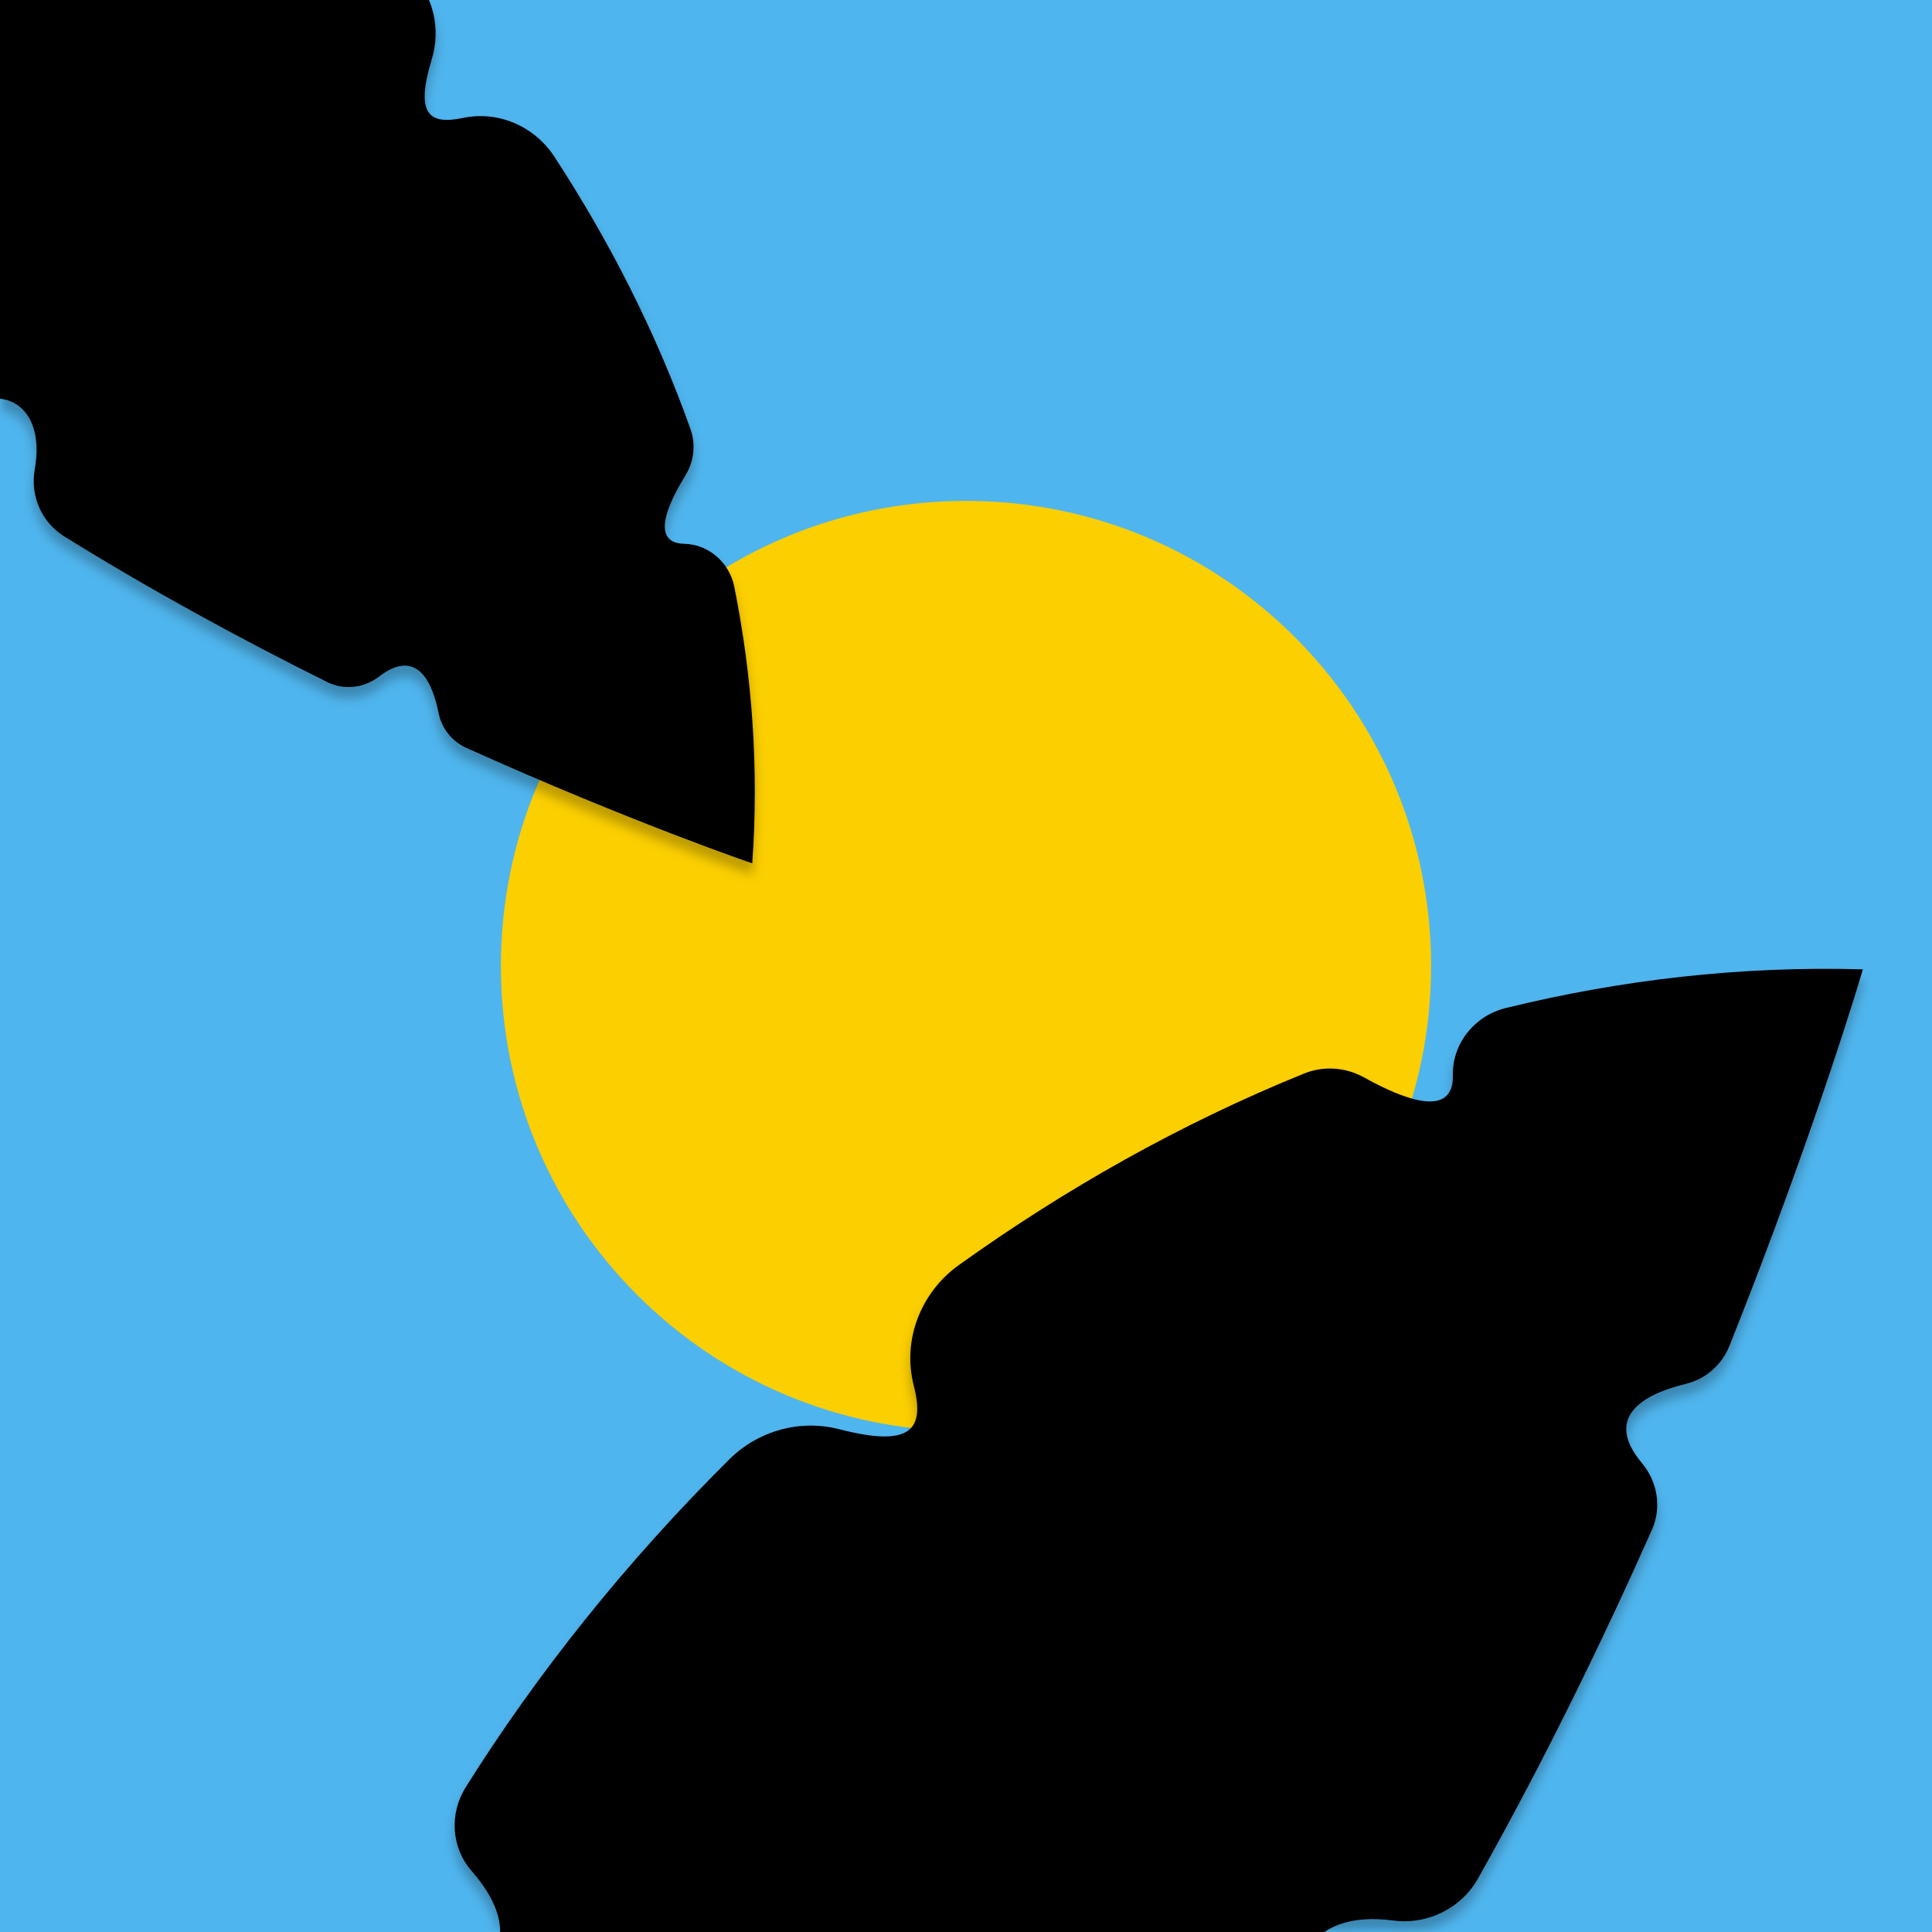
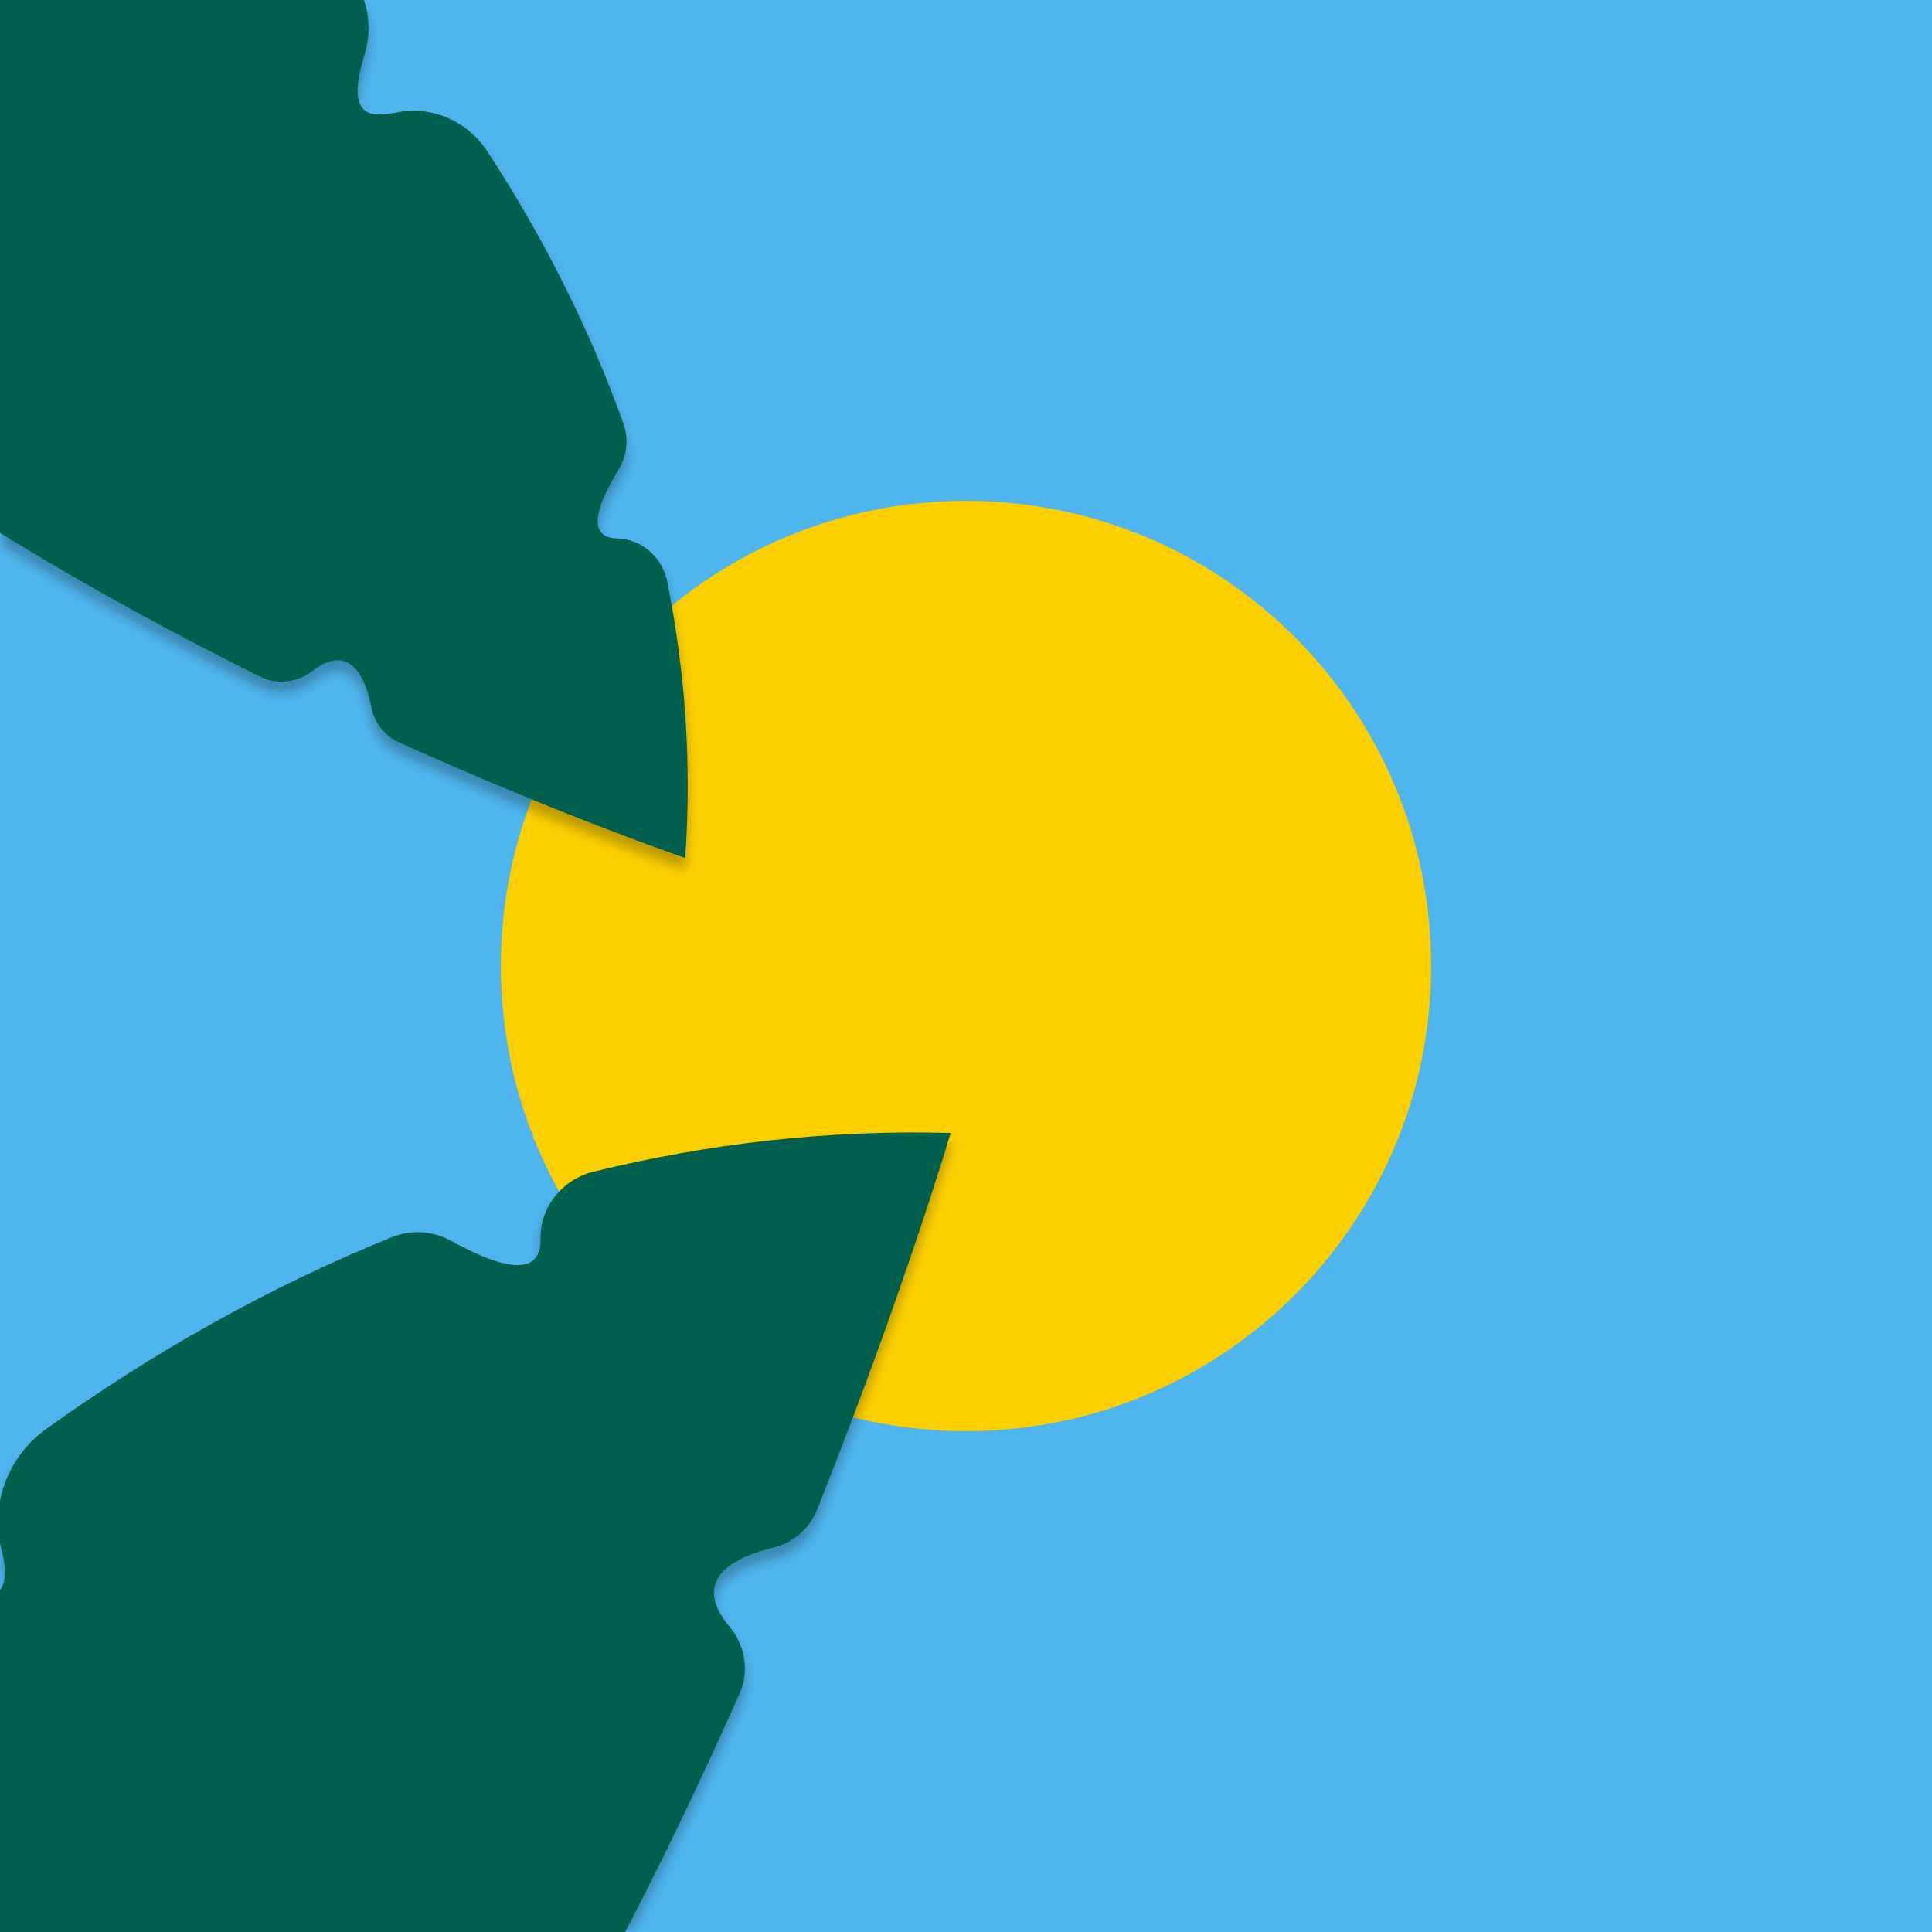
<svg xmlns="http://www.w3.org/2000/svg" width="720" height="720" viewBox="0 0 720 720" fill="none">
  <rect width="720" height="720" fill="black" />
  <path d="M541.657 333.75C528.214 253.749 459.548 195.724 379.449 190.029C371.342 189.426 366.353 198.471 371.481 204.568C392.06 228.756 404.255 259.846 403.908 293.682C403.146 369.932 338.014 431.574 259.162 430.77C244.819 430.636 231.03 428.425 218.003 424.472C210.243 422.127 203.383 429.899 206.986 437.002C240.523 503.067 315.841 543.201 394.901 530.739C491.699 515.596 557.455 427.353 541.657 333.75Z" fill="#FCCF00" />
  <rect width="720" height="720" fill="#4FB5EE" />
  <circle cx="360" cy="360" r="173.333" fill="#FCCF00" />
  <mask id="mask0" mask-type="alpha" maskUnits="userSpaceOnUse" x="0" y="0" width="720" height="720">
    <rect width="720" height="720" fill="#9DCDE8" />
  </mask>
  <g mask="url(#mask0)">
    <g filter="url(#filter0_d)">
-       <path d="M561.113 375.676C549.602 378.503 541.186 388.869 541.452 400.72C541.661 410.063 535.554 416.61 508.295 401.5C501.447 397.705 493.239 397.137 485.985 400.078C440.068 418.684 396.912 443.106 357.316 471.464C343.091 481.652 336.189 499.447 340.538 516.394C344.794 532.971 339.339 539.489 312.732 532.618C298.076 528.834 282.511 533.22 271.77 543.885C233.102 582.277 199.95 623.96 173.536 666.097C167.419 675.855 168.156 688.541 175.731 697.214C186.474 709.516 195.715 728.33 168.677 741.262C163.242 743.862 158.317 744.618 153.856 743.956C141.84 742.171 130.204 749.259 125.896 760.618C103.876 818.696 97.039 873.416 108.777 916.798C116.832 946.576 138.354 973.117 167.797 979.358C231.348 992.824 290.167 977.423 343.663 943.939C353.203 937.968 359.21 927.537 358.994 916.283C358.655 898.63 374.642 896.892 386.757 898.097C396.198 899.036 405.554 895.634 412.338 889C441.772 860.224 469.165 826.585 494.396 790.466C502.494 778.873 501.469 763.492 492.498 752.56C477.835 734.696 486.636 711.409 519.14 715.711C531.951 717.406 544.514 711.264 550.847 700C575.42 656.275 597.072 611.827 615.614 570.138C619.316 561.814 617.728 552.192 611.87 545.212C596.533 526.942 614.866 518.98 628.175 515.756C635.594 513.958 641.675 508.677 644.504 501.587C677.028 420.076 694.248 361.241 694.248 361.241C648.426 359.938 603.863 365.177 561.113 375.676Z" fill="black" />
+       <path d="M221.113 436.676C209.602 439.503 201.186 449.869 201.452 461.72C201.661 471.063 195.554 477.61 168.295 462.5C161.447 458.705 153.239 458.137 145.985 461.078C100.068 479.684 56.912 504.106 17.316 532.464C3.091 542.652 -3.811 560.447 0.538 577.394C4.794 593.971 -0.661 600.489 -27.268 593.618C-41.924 589.834 -57.489 594.22 -68.23 604.885C-106.898 643.277 -140.05 684.96 -166.464 727.097C-172.581 736.855 -171.844 749.541 -164.269 758.214C-153.526 770.516 -144.285 789.33 -171.323 802.262C-176.758 804.862 -181.683 805.618 -186.144 804.956C-198.16 803.171 -209.796 810.259 -214.104 821.618C-236.124 879.696 -242.961 934.416 -231.223 977.798C-223.168 1007.58 -201.646 1034.12 -172.203 1040.36C-108.652 1053.82 -49.833 1038.42 3.663 1004.94C13.203 998.968 19.209 988.537 18.994 977.283C18.655 959.63 34.642 957.892 46.757 959.097C56.198 960.036 65.554 956.634 72.338 950C101.772 921.224 129.165 887.585 154.396 851.466C162.494 839.873 161.469 824.492 152.498 813.56C137.835 795.696 146.636 772.409 179.14 776.711C191.951 778.406 204.514 772.264 210.847 761C235.42 717.275 257.072 672.827 275.614 631.138C279.316 622.814 277.728 613.192 271.87 606.212C256.533 587.942 274.866 579.98 288.175 576.756C295.594 574.958 301.675 569.677 304.504 562.587C337.028 481.076 354.248 422.241 354.248 422.241C308.426 420.938 263.863 426.177 221.113 436.676Z" fill="#015F4D" />
    </g>
    <g filter="url(#filter1_d)">
-       <path d="M273.64 218.642C271.844 209.675 264.133 202.844 254.99 202.655C247.782 202.506 242.939 197.58 255.491 177.072C258.644 171.921 259.355 165.613 257.33 159.924C244.515 123.914 227.127 89.839 206.585 58.377C199.206 47.074 185.719 41.162 172.513 43.951C159.594 46.68 154.752 42.259 160.932 21.979C164.336 10.809 161.473 -1.334 153.61 -9.967C125.304 -41.048 94.279 -67.986 62.679 -89.746C55.361 -94.785 45.559 -94.639 38.622 -89.089C28.783 -81.218 13.975 -74.721 4.906 -95.991C3.082 -100.266 2.664 -104.088 3.322 -107.504C5.097 -116.706 0.021 -125.91 -8.591 -129.608C-52.623 -148.512 -94.572 -155.601 -128.4 -147.996C-151.62 -142.778 -172.792 -127.072 -178.582 -104.585C-191.074 -56.05 -181.158 -10.202 -157.129 32.144C-152.844 39.696 -145.004 44.672 -136.323 44.88C-122.705 45.206 -121.897 57.586 -123.228 66.884C-124.266 74.129 -121.955 81.454 -117.068 86.903C-95.866 110.547 -70.85 132.779 -43.849 153.427C-35.182 160.054 -23.293 159.776 -14.569 153.224C-0.312 142.517 17.343 150.074 12.947 174.984C11.215 184.803 15.531 194.69 24.003 199.945C56.888 220.339 90.427 238.506 121.942 254.184C128.236 257.314 135.705 256.41 141.279 252.126C155.871 240.913 161.398 255.308 163.441 265.674C164.58 271.452 168.448 276.314 173.819 278.73C235.563 306.509 280.339 321.738 280.339 321.738C282.867 286.463 280.311 251.941 273.64 218.642Z" fill="black" />
+       <path d="M248.64 216.642C246.844 207.675 239.133 200.844 229.99 200.655C222.782 200.506 217.939 195.58 230.491 175.072C233.644 169.921 234.355 163.613 232.33 157.924C219.515 121.914 202.127 87.839 181.585 56.377C174.206 45.074 160.719 39.162 147.513 41.951C134.594 44.68 129.752 40.259 135.932 19.979C139.336 8.809 136.473 -3.334 128.61 -11.967C100.304 -43.048 69.279 -69.986 37.679 -91.746C30.361 -96.785 20.559 -96.639 13.622 -91.089C3.783 -83.218 -11.025 -76.721 -20.094 -97.991C-21.918 -102.266 -22.336 -106.088 -21.678 -109.504C-19.902 -118.706 -24.979 -127.91 -33.591 -131.608C-77.623 -150.512 -119.572 -157.601 -153.4 -149.996C-176.62 -144.778 -197.792 -129.072 -203.582 -106.585C-216.074 -58.05 -206.158 -12.202 -182.129 30.144C-177.844 37.696 -170.004 42.672 -161.323 42.88C-147.705 43.206 -146.897 55.586 -148.228 64.884C-149.266 72.129 -146.955 79.454 -142.068 84.903C-120.866 108.547 -95.85 130.779 -68.849 151.427C-60.182 158.054 -48.293 157.776 -39.569 151.224C-25.312 140.517 -7.657 148.074 -12.053 172.984C-13.785 182.803 -9.469 192.69 -0.997 197.945C31.888 218.339 65.427 236.506 96.942 252.184C103.236 255.314 110.705 254.41 116.279 250.126C130.871 238.913 136.398 253.308 138.441 263.674C139.58 269.452 143.448 274.314 148.819 276.73C210.563 304.509 255.339 319.738 255.339 319.738C257.867 284.463 255.311 249.941 248.64 216.642Z" fill="#015F4D" />
    </g>
  </g>
  <defs>
-     <filter id="filter0_d" x="99.102" y="361.045" width="599.146" height="631.171" filterUnits="userSpaceOnUse" color-interpolation-filters="sRGB">
+     <filter id="filter0_d" x="-240.898" y="422.045" width="599.146" height="631.171" filterUnits="userSpaceOnUse" color-interpolation-filters="sRGB">
      <feFlood flood-opacity="0" result="BackgroundImageFix" />
      <feColorMatrix in="SourceAlpha" type="matrix" values="0 0 0 0 0 0 0 0 0 0 0 0 0 0 0 0 0 0 127 0" />
      <feOffset dy="4" />
      <feGaussianBlur stdDeviation="2" />
      <feColorMatrix type="matrix" values="0 0 0 0 0 0 0 0 0 0 0 0 0 0 0 0 0 0 0.25 0" />
      <feBlend mode="normal" in2="BackgroundImageFix" result="effect1_dropShadow" />
      <feBlend mode="normal" in="SourceGraphic" in2="effect1_dropShadow" result="shape" />
    </filter>
-     <filter id="filter1_d" x="-188" y="-151" width="473.297" height="480.738" filterUnits="userSpaceOnUse" color-interpolation-filters="sRGB">
+     <filter id="filter1_d" x="-213" y="-153" width="473.297" height="480.738" filterUnits="userSpaceOnUse" color-interpolation-filters="sRGB">
      <feFlood flood-opacity="0" result="BackgroundImageFix" />
      <feColorMatrix in="SourceAlpha" type="matrix" values="0 0 0 0 0 0 0 0 0 0 0 0 0 0 0 0 0 0 127 0" />
      <feOffset dy="4" />
      <feGaussianBlur stdDeviation="2" />
      <feColorMatrix type="matrix" values="0 0 0 0 0 0 0 0 0 0 0 0 0 0 0 0 0 0 0.25 0" />
      <feBlend mode="normal" in2="BackgroundImageFix" result="effect1_dropShadow" />
      <feBlend mode="normal" in="SourceGraphic" in2="effect1_dropShadow" result="shape" />
    </filter>
  </defs>
</svg>
